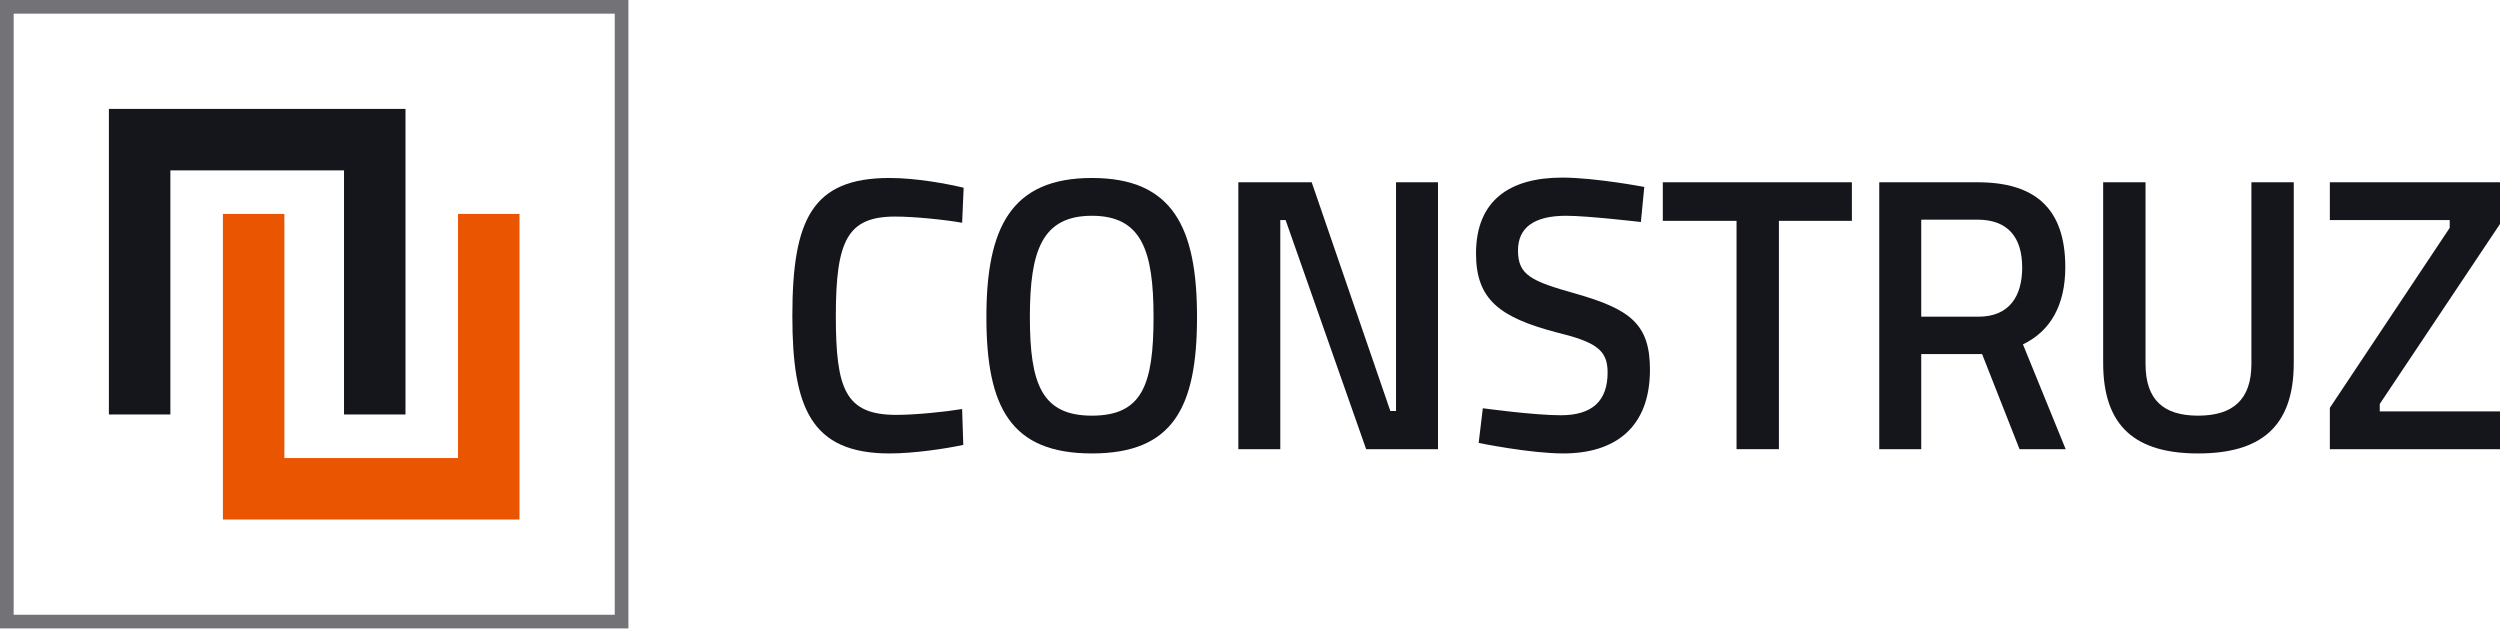
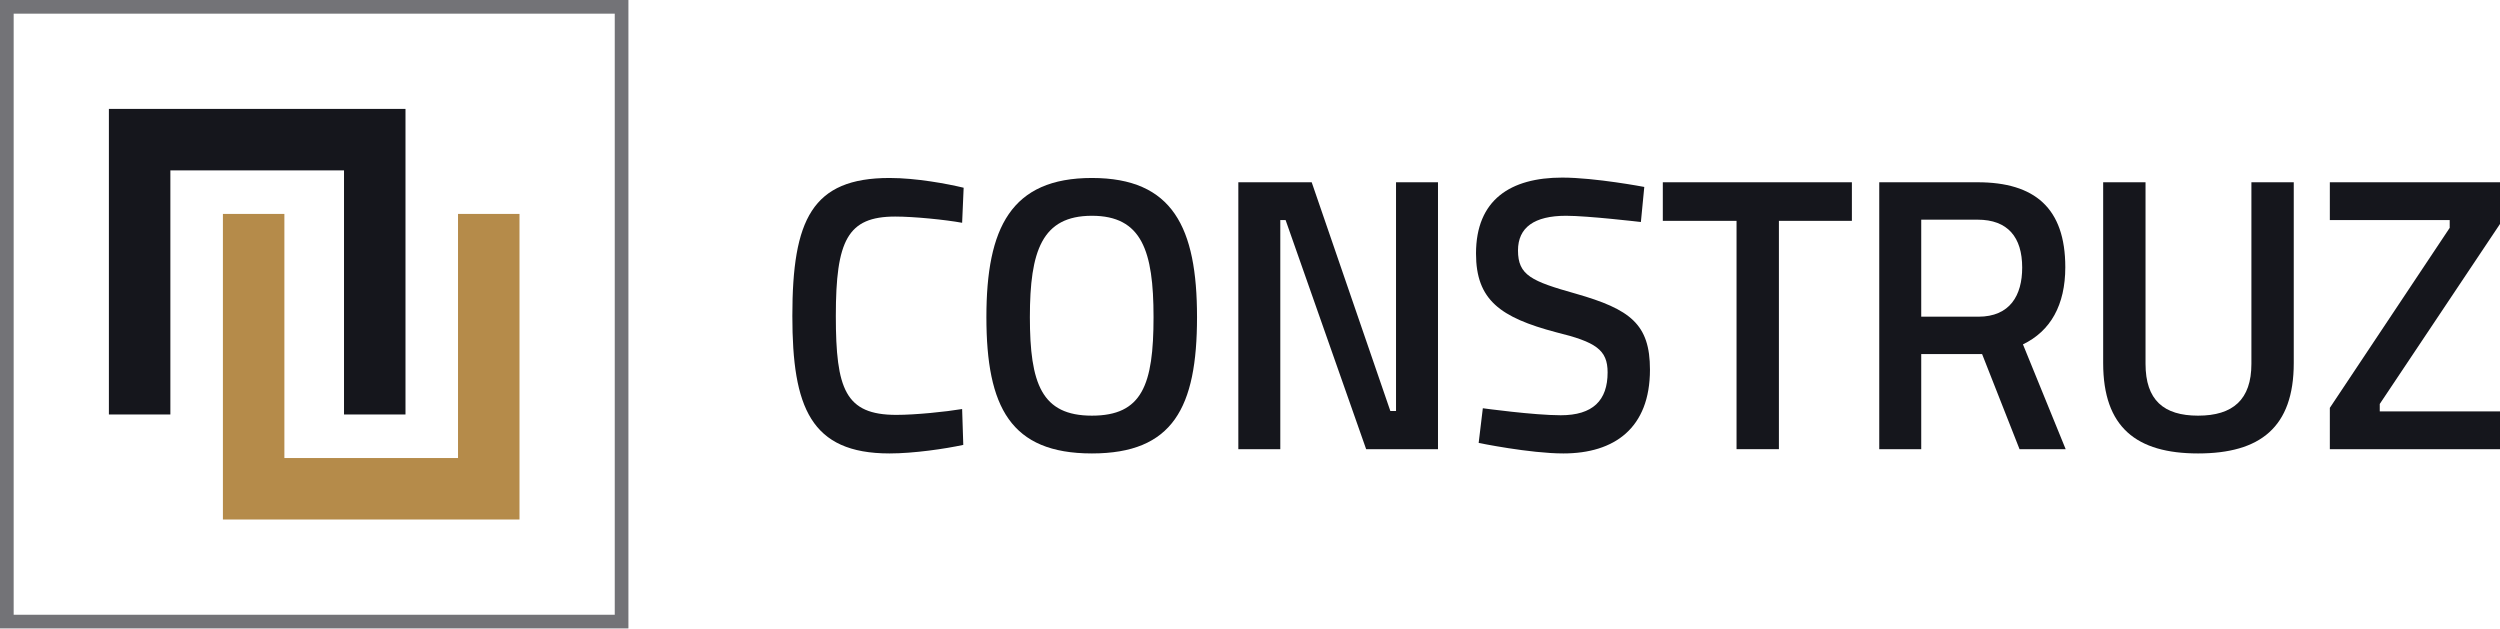
<svg xmlns="http://www.w3.org/2000/svg" width="183" height="46" viewBox="0 0 183 46" fill="none">
  <rect opacity="0.6" x="0.5" y="0.5" width="45" height="45" stroke="#15161C" />
  <path d="M10.221 30.34V10.222H27.432V30.34" stroke="#15161C" stroke-width="4.5" />
-   <path d="M35.777 15.659V35.778H18.567V15.659" stroke="#EA5501" stroke-width="4.5" />
+   <path d="M35.777 15.659V35.778H18.567V15.659" stroke="#B58B4A" stroke-width="4.5" />
  <path d="M70.428 29.941L70.512 32.565C69.211 32.85 66.885 33.192 65.114 33.192C59.329 33.192 58 29.798 58 23.125C58 16.08 59.439 13.028 65.114 13.028C67.079 13.028 69.349 13.456 70.539 13.742L70.428 16.308C69.183 16.08 66.885 15.852 65.529 15.852C62.041 15.852 61.183 17.592 61.183 23.125C61.183 28.486 61.875 30.369 65.612 30.369C67.024 30.369 69.238 30.141 70.428 29.941Z" fill="#15161C" />
  <path d="M79.927 30.426C83.608 30.426 84.439 28.173 84.439 23.21C84.439 18.362 83.58 15.795 79.927 15.795C76.273 15.795 75.387 18.362 75.387 23.21C75.387 28.087 76.245 30.426 79.927 30.426ZM79.927 33.192C73.975 33.192 72.204 29.798 72.204 23.21C72.204 16.679 74.003 13.028 79.927 13.028C85.85 13.028 87.622 16.651 87.622 23.21C87.622 29.855 85.85 33.192 79.927 33.192Z" fill="#15161C" />
  <path d="M90.646 32.879V13.342H96.016L101.773 30.084H102.189V13.342H105.261V32.879H100.002L94.106 16.109H93.718V32.879H90.646Z" fill="#15161C" />
  <path d="M120.362 13.684L120.113 16.251C120.113 16.251 116.238 15.795 114.632 15.795C112.307 15.795 111.117 16.651 111.117 18.333C111.117 20.159 112.113 20.586 115.352 21.499C119.338 22.64 120.777 23.724 120.777 27.061C120.777 31.338 118.175 33.192 114.439 33.192C111.975 33.192 108.238 32.422 108.238 32.422L108.543 29.884C108.543 29.884 112.279 30.397 114.245 30.397C116.598 30.397 117.677 29.314 117.677 27.26C117.677 25.606 116.819 25.035 113.913 24.323C109.816 23.239 108.044 21.955 108.044 18.561C108.044 14.626 110.563 13 114.355 13C116.764 13 120.362 13.684 120.362 13.684Z" fill="#15161C" />
  <path d="M121.718 16.166V13.342H135.558V16.166H130.216V32.879H127.115V16.166H121.718Z" fill="#15161C" />
  <path d="M145.09 25.92H140.634V32.879H137.561V13.342H144.758C148.938 13.342 151.18 15.225 151.18 19.56C151.18 22.326 150.1 24.237 148.08 25.207L151.207 32.879H147.83L145.09 25.92ZM148.024 19.588C148.024 17.364 146.972 16.08 144.758 16.08H140.634V23.182H144.813C147.138 23.182 148.024 21.613 148.024 19.588Z" fill="#15161C" />
  <path d="M157.053 26.633C157.053 29.285 158.381 30.426 160.9 30.426C163.447 30.426 164.803 29.256 164.803 26.633V13.342H167.903V26.576C167.903 31.282 165.44 33.192 160.9 33.192C156.388 33.192 153.952 31.282 153.952 26.576V13.342H157.053V26.633Z" fill="#15161C" />
  <path d="M170.544 16.109V13.342H183V16.394L174.198 29.57V30.112H183V32.879H170.544V29.855L179.318 16.679V16.109H170.544Z" fill="#15161C" />
</svg>
